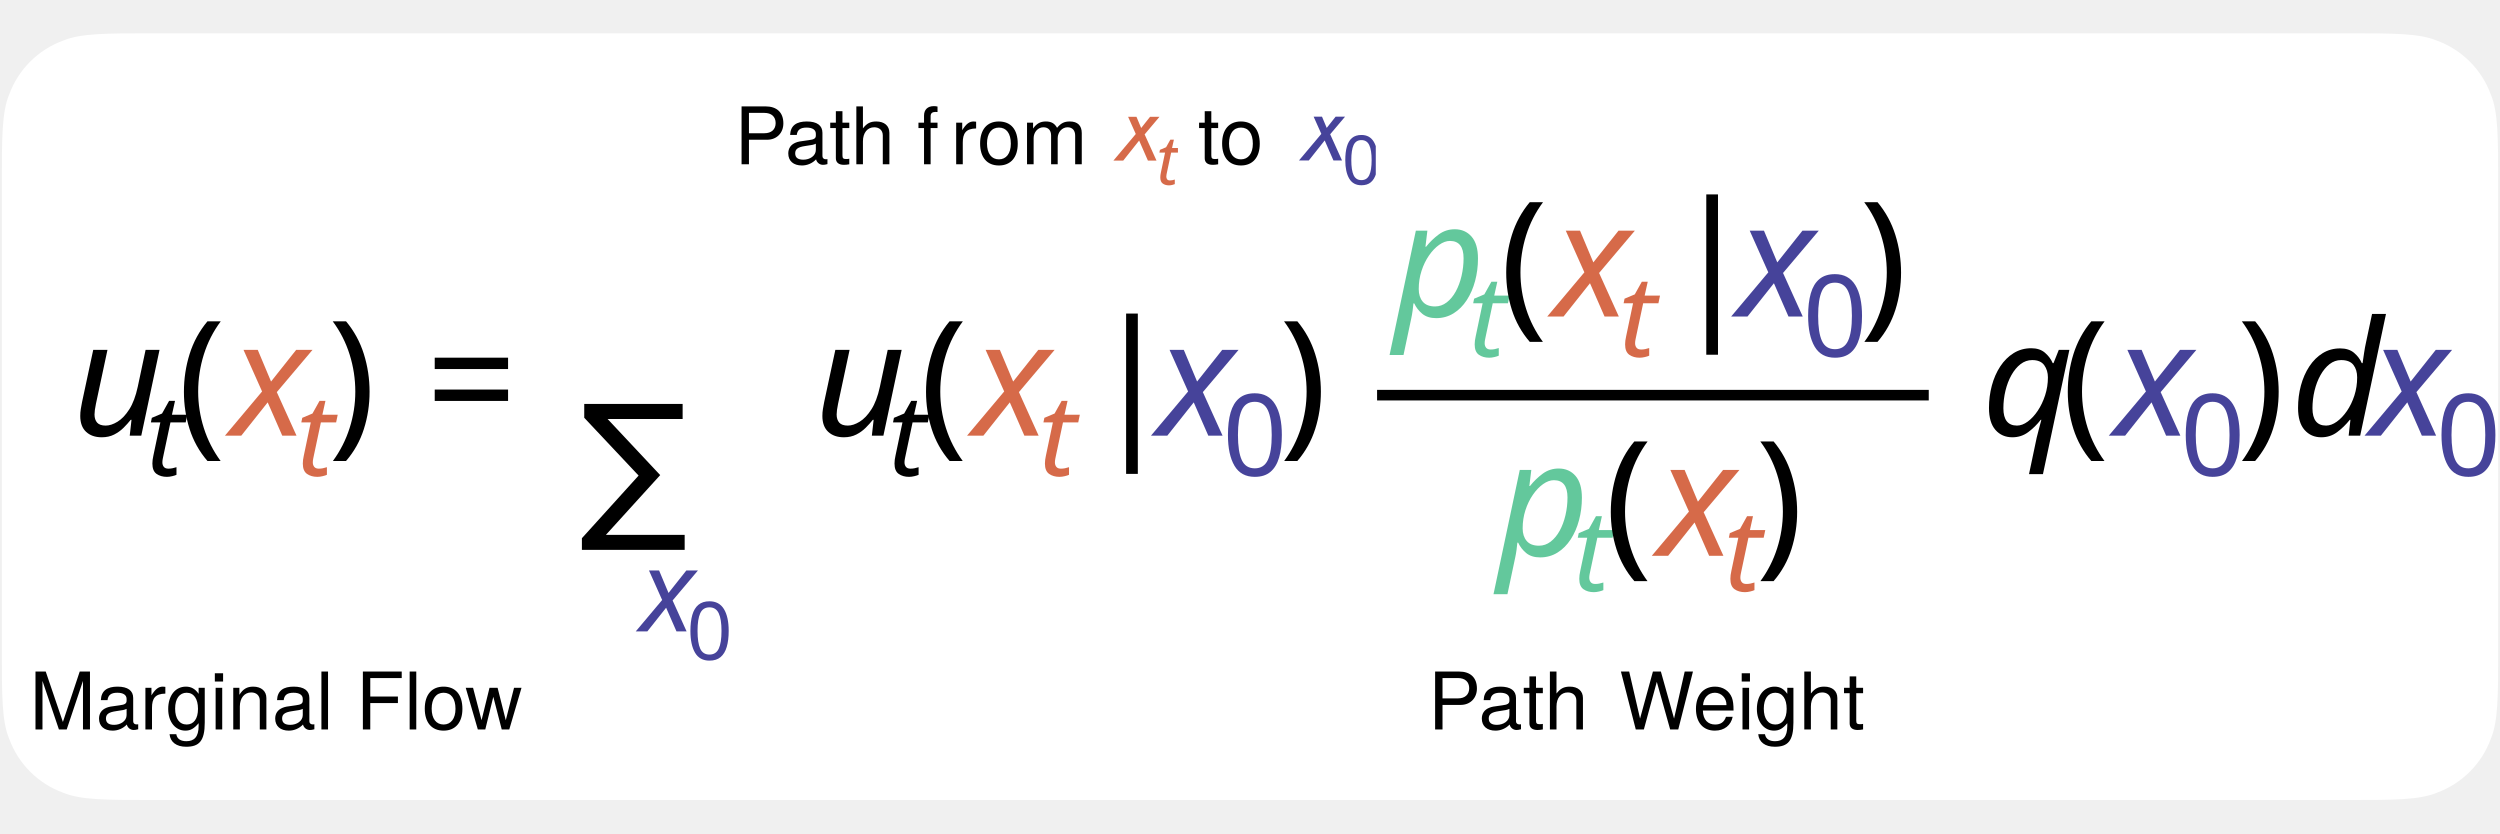
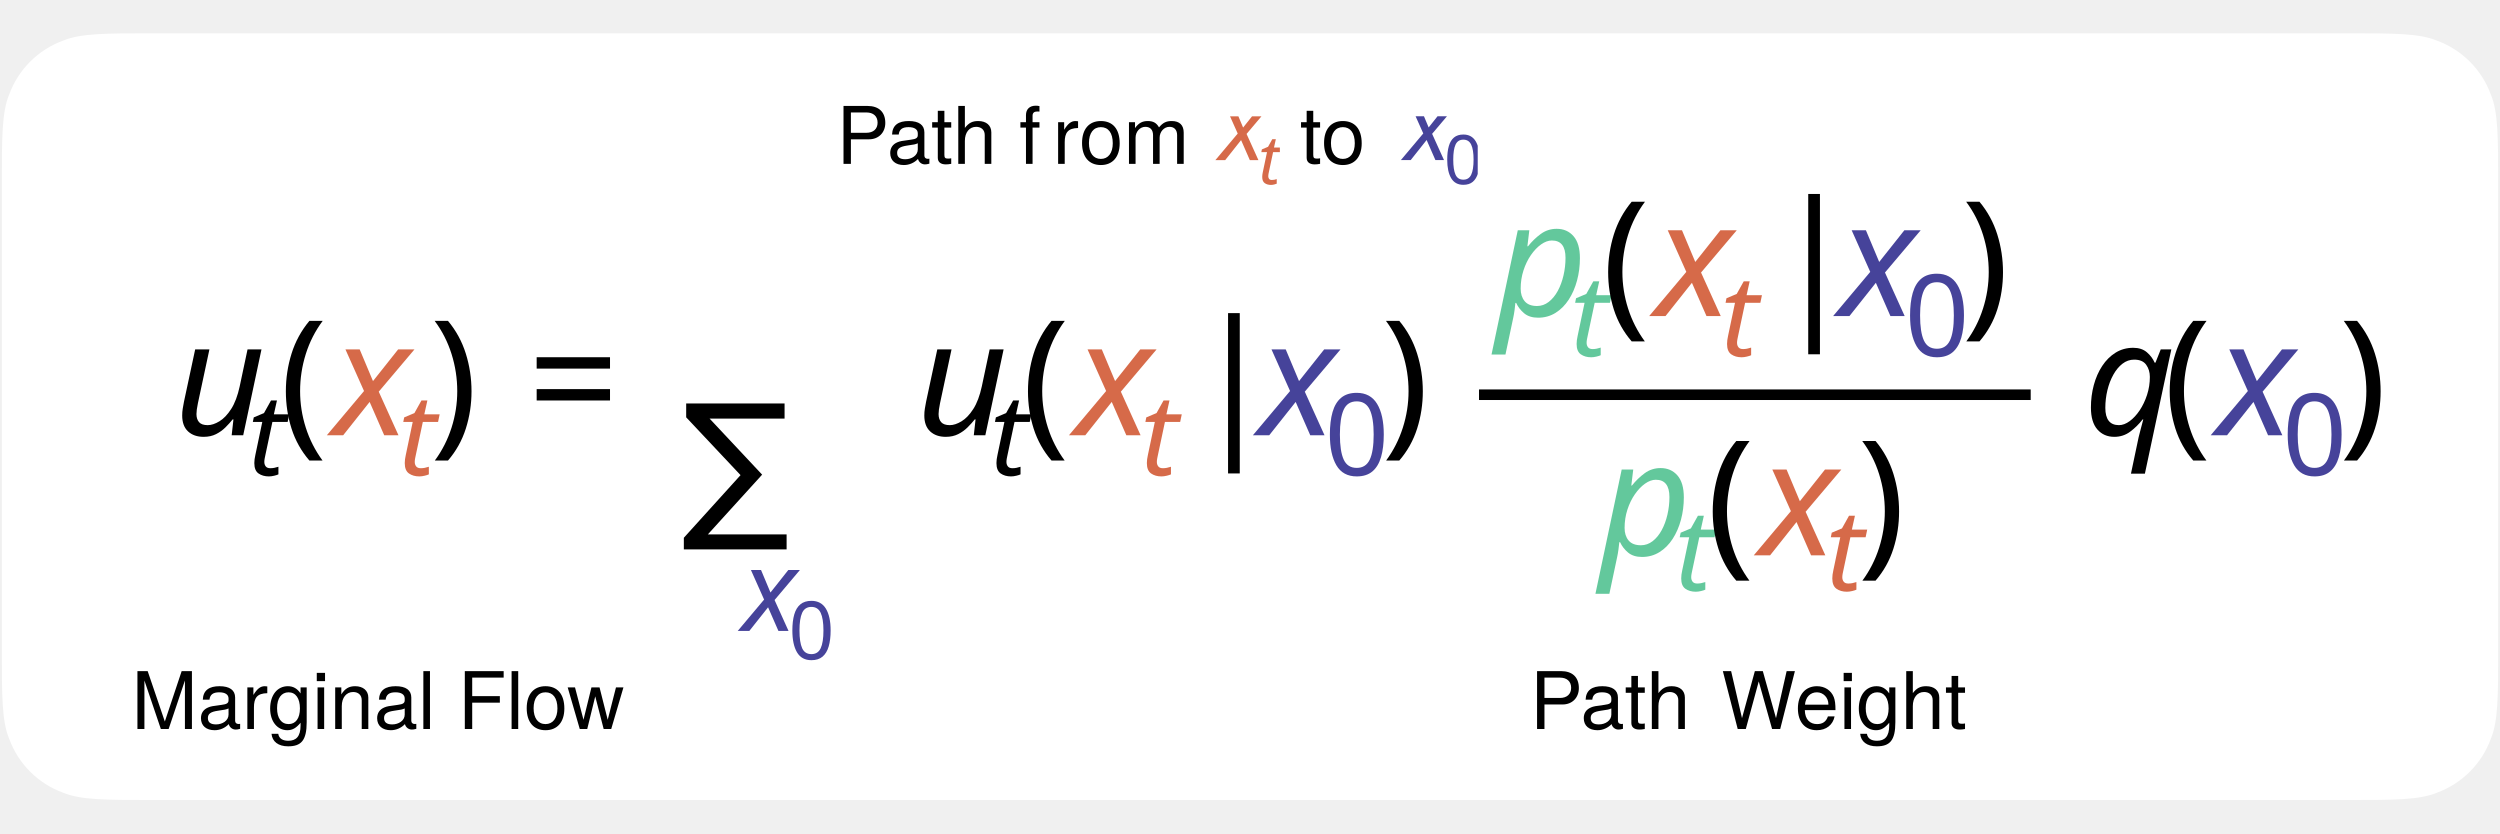
<svg xmlns="http://www.w3.org/2000/svg" id="a" data-name="Layer_1" viewBox="0 0 1920 640">
  <defs>
    <style>
      .g {
        fill: none;
      }

      .h, .i, .j, .k, .l, .m, .n {
        font-size: 123px;
      }

      .h, .o, .j, .p, .q, .l, .r, .s, .t, .u, .n {
        font-family: STIXGeneral-Italic, STIXGeneral;
        font-style: italic;
      }

      .h, .r {
        fill: #63c89c;
      }

      .v {
        letter-spacing: 0em;
      }

      .i {
        font-family: STIXVariants-Regular, STIXVariants;
      }

      .o, .p {
        font-size: 74px;
      }

      .o, .q, .l, .s {
        fill: #d66a49;
      }

      .w, .x, .y, .p, .t, .n {
        fill: #46439a;
      }

      .w, .x, .y, .m {
        font-family: STIXGeneral-Regular, STIXGeneral;
      }

      .w, .q, .r, .t, .u {
        font-size: 87.33px;
      }

      .x, .s {
        font-size: 52.54px;
      }

      .y {
        font-size: 62px;
      }

      .z {
        font-family: HelveticaNeue-Medium, 'Helvetica Neue';
        font-size: 61px;
        font-weight: 500;
      }

      .k {
        font-family: STIXSizeOneSym-Regular, STIXSizeOneSym;
      }

      .aa {
        fill: #fff;
      }

      .ab {
        clip-path: url(#e);
      }

      .ac {
        clip-path: url(#d);
      }

      .ad {
        clip-path: url(#f);
      }

      .ae {
        clip-path: url(#c);
      }

      .af {
        clip-path: url(#b);
      }

      .ag {
        letter-spacing: -.02em;
      }
    </style>
    <clipPath id="b">
      <rect class="g" width="1920" height="640" />
    </clipPath>
    <clipPath id="c">
-       <rect class="g" x="545.61" y="49" width="453.73" height="110.36" />
+       <rect class="g" x="623.9" y="48.66" width="453.73" height="110.36" />
    </clipPath>
    <clipPath id="d">
-       <rect class="g" x="854.85" y="89.7" width="49.81" height="53.71" />
+       <rect class="g" x="933.14" y="89.36" width="49.81" height="53.71" />
    </clipPath>
    <clipPath id="e">
-       <rect class="g" x="997.34" y="89.62" width="59.26" height="53.87" />
+       <rect class="g" x="1075.63" y="89.28" width="59.26" height="53.87" />
    </clipPath>
    <clipPath id="f">
      <rect class="g" width="1920" height="640" />
    </clipPath>
  </defs>
  <g class="af">
    <path class="aa" d="M115.48,25.58h1689.05c33.47,0,53.55,0,66.94,5.59,19.3,7.02,34.5,22.23,41.53,41.53,5.59,13.39,5.59,33.47,5.59,66.94v360.71c0,33.47,0,53.55-5.59,66.94-7.03,19.3-22.23,34.5-41.53,41.53-13.39,5.59-33.47,5.59-66.94,5.59H115.48c-33.47,0-53.55,0-66.94-5.59-19.3-7.02-34.5-22.23-41.53-41.53-5.59-13.39-5.59-33.47-5.59-66.94V139.64c0-33.47,0-53.55,5.59-66.94,7.02-19.3,22.23-34.5,41.53-41.53,13.39-5.59,33.47-5.59,66.94-5.59Z" />
-     <text class="j" transform="translate(54.87 334.6)">
+     <text class="j" transform="translate(133.16 334.26)">
      <tspan x="0" y="0">u</tspan>
    </text>
-     <text class="u" transform="translate(112.05 365.35)">
-       <tspan x="0" y="0">t</tspan>
-     </text>
-     <text class="m" transform="translate(136.33 334.6)">
-       <tspan x="0" y="0">(</tspan>
-     </text>
-     <text class="l" transform="translate(177.29 334.6)">
-       <tspan x="0" y="0">x</tspan>
-     </text>
-     <text class="q" transform="translate(227.58 365.35)">
-       <tspan x="0" y="0">t</tspan>
-     </text>
-     <text class="m" transform="translate(251.85 334.6)">
-       <tspan x="0" y="0">)</tspan>
-     </text>
-     <text class="m" transform="translate(326.98 334.6)">
+     <text class="u" transform="translate(190.34 365.01)">
+       <tspan x="0" y="0">t</tspan>
+     </text>
+     <text class="m" transform="translate(214.62 334.26)">
+       <tspan x="0" y="0">(</tspan>
+     </text>
+     <text class="l" transform="translate(255.58 334.26)">
+       <tspan x="0" y="0">x</tspan>
+     </text>
+     <text class="q" transform="translate(305.87 365.01)">
+       <tspan x="0" y="0">t</tspan>
+     </text>
+     <text class="m" transform="translate(330.14 334.26)">
+       <tspan x="0" y="0">)</tspan>
+     </text>
+     <text class="m" transform="translate(405.27 334.26)">
      <tspan x="0" y="0">=</tspan>
    </text>
-     <text class="k" transform="translate(445.4 398.69)">
+     <text class="k" transform="translate(523.69 398.35)">
      <tspan x="0" y="0">∑</tspan>
    </text>
-     <text class="t" transform="translate(491.5 484.91)">
-       <tspan x="0" y="0">x</tspan>
-     </text>
-     <text class="y" transform="translate(527.21 506.74)">
-       <tspan x="0" y="0">0</tspan>
-     </text>
-     <text class="j" transform="translate(624.82 334.6)">
+     <text class="t" transform="translate(569.8 484.57)">
+       <tspan x="0" y="0">x</tspan>
+     </text>
+     <text class="y" transform="translate(605.5 506.4)">
+       <tspan x="0" y="0">0</tspan>
+     </text>
+     <text class="j" transform="translate(703.11 334.26)">
      <tspan x="0" y="0">u</tspan>
    </text>
-     <text class="u" transform="translate(682 365.35)">
-       <tspan x="0" y="0">t</tspan>
-     </text>
-     <text class="m" transform="translate(706.27 334.6)">
-       <tspan x="0" y="0">(</tspan>
-     </text>
-     <text class="l" transform="translate(747.23 334.6)">
-       <tspan x="0" y="0">x</tspan>
-     </text>
-     <text class="q" transform="translate(797.52 365.35)">
-       <tspan x="0" y="0">t</tspan>
-     </text>
-     <text class="i" transform="translate(835.47 334.3)">
+     <text class="u" transform="translate(760.29 365.01)">
+       <tspan x="0" y="0">t</tspan>
+     </text>
+     <text class="m" transform="translate(784.56 334.26)">
+       <tspan x="0" y="0">(</tspan>
+     </text>
+     <text class="l" transform="translate(825.52 334.26)">
+       <tspan x="0" y="0">x</tspan>
+     </text>
+     <text class="q" transform="translate(875.81 365.01)">
+       <tspan x="0" y="0">t</tspan>
+     </text>
+     <text class="i" transform="translate(913.76 333.96)">
      <tspan x="0" y="0">|</tspan>
    </text>
-     <text class="n" transform="translate(888.49 334.6)">
-       <tspan x="0" y="0">x</tspan>
-     </text>
-     <text class="w" transform="translate(938.78 365.35)">
-       <tspan x="0" y="0">0</tspan>
-     </text>
-     <text class="m" transform="translate(982.45 334.6)">
-       <tspan x="0" y="0">)</tspan>
-     </text>
-     <text class="h" transform="translate(1069.9 243.1)">
+     <text class="n" transform="translate(966.78 334.26)">
+       <tspan x="0" y="0">x</tspan>
+     </text>
+     <text class="w" transform="translate(1017.07 365.01)">
+       <tspan x="0" y="0">0</tspan>
+     </text>
+     <text class="m" transform="translate(1060.74 334.26)">
+       <tspan x="0" y="0">)</tspan>
+     </text>
+     <text class="h" transform="translate(1148.19 242.76)">
      <tspan x="0" y="0">p</tspan>
    </text>
-     <text class="r" transform="translate(1127.57 273.85)">
-       <tspan x="0" y="0">t</tspan>
-     </text>
-     <text class="m" transform="translate(1151.85 243.1)">
-       <tspan x="0" y="0">(</tspan>
-     </text>
-     <text class="l" transform="translate(1192.81 243.1)">
-       <tspan x="0" y="0">x</tspan>
-     </text>
-     <text class="q" transform="translate(1243.1 273.85)">
-       <tspan x="0" y="0">t</tspan>
-     </text>
-     <text class="i" transform="translate(1281.04 242.79)">
+     <text class="r" transform="translate(1205.86 273.51)">
+       <tspan x="0" y="0">t</tspan>
+     </text>
+     <text class="m" transform="translate(1230.14 242.76)">
+       <tspan x="0" y="0">(</tspan>
+     </text>
+     <text class="l" transform="translate(1271.1 242.76)">
+       <tspan x="0" y="0">x</tspan>
+     </text>
+     <text class="q" transform="translate(1321.39 273.51)">
+       <tspan x="0" y="0">t</tspan>
+     </text>
+     <text class="i" transform="translate(1359.33 242.45)">
      <tspan x="0" y="0">|</tspan>
    </text>
-     <text class="n" transform="translate(1334.07 243.1)">
-       <tspan x="0" y="0">x</tspan>
-     </text>
-     <text class="w" transform="translate(1384.36 273.85)">
-       <tspan x="0" y="0">0</tspan>
-     </text>
-     <text class="m" transform="translate(1428.03 243.1)">
-       <tspan x="0" y="0">)</tspan>
-     </text>
-     <rect x="1057.6" y="299.42" width="423.68" height="8.12" />
-     <text class="h" transform="translate(1149.71 426.85)">
+     <text class="n" transform="translate(1412.36 242.76)">
+       <tspan x="0" y="0">x</tspan>
+     </text>
+     <text class="w" transform="translate(1462.65 273.51)">
+       <tspan x="0" y="0">0</tspan>
+     </text>
+     <text class="m" transform="translate(1506.32 242.76)">
+       <tspan x="0" y="0">)</tspan>
+     </text>
+     <rect x="1135.89" y="299.09" width="423.68" height="8.12" />
+     <text class="h" transform="translate(1228 426.51)">
      <tspan x="0" y="0">p</tspan>
    </text>
-     <text class="r" transform="translate(1207.9 453.91)">
-       <tspan x="0" y="0">t</tspan>
-     </text>
-     <text class="m" transform="translate(1232.17 426.85)">
-       <tspan x="0" y="0">(</tspan>
-     </text>
-     <text class="l" transform="translate(1273.13 426.85)">
-       <tspan x="0" y="0">x</tspan>
-     </text>
-     <text class="q" transform="translate(1323.94 453.91)">
-       <tspan x="0" y="0">t</tspan>
-     </text>
-     <text class="m" transform="translate(1348.22 426.85)">
-       <tspan x="0" y="0">)</tspan>
-     </text>
-     <text class="j" transform="translate(1521.63 334.6)">
+     <text class="r" transform="translate(1286.19 453.57)">
+       <tspan x="0" y="0">t</tspan>
+     </text>
+     <text class="m" transform="translate(1310.46 426.51)">
+       <tspan x="0" y="0">(</tspan>
+     </text>
+     <text class="l" transform="translate(1351.42 426.51)">
+       <tspan x="0" y="0">x</tspan>
+     </text>
+     <text class="q" transform="translate(1402.23 453.57)">
+       <tspan x="0" y="0">t</tspan>
+     </text>
+     <text class="m" transform="translate(1426.51 426.51)">
+       <tspan x="0" y="0">)</tspan>
+     </text>
+     <text class="j" transform="translate(1599.92 334.26)">
      <tspan x="0" y="0">q</tspan>
    </text>
-     <text class="m" transform="translate(1583.13 334.6)">
-       <tspan x="0" y="0">(</tspan>
-     </text>
-     <text class="n" transform="translate(1624.09 334.6)">
-       <tspan x="0" y="0">x</tspan>
-     </text>
-     <text class="w" transform="translate(1674.38 365.35)">
-       <tspan x="0" y="0">0</tspan>
-     </text>
-     <text class="m" transform="translate(1718.04 334.6)">
-       <tspan x="0" y="0">)</tspan>
-     </text>
-     <text class="j" transform="translate(1759 334.6)">
-       <tspan x="0" y="0">d</tspan>
-     </text>
-     <text class="n" transform="translate(1820.5 334.6)">
-       <tspan x="0" y="0">x</tspan>
-     </text>
-     <text class="w" transform="translate(1870.79 365.35)">
-       <tspan x="0" y="0">0</tspan>
-     </text>
-     <text class="z" transform="translate(1096.63 560.21)">
+     <text class="m" transform="translate(1661.42 334.26)">
+       <tspan x="0" y="0">(</tspan>
+     </text>
+     <text class="n" transform="translate(1702.38 334.26)">
+       <tspan x="0" y="0">x</tspan>
+     </text>
+     <text class="w" transform="translate(1752.67 365.01)">
+       <tspan x="0" y="0">0</tspan>
+     </text>
+     <text class="m" transform="translate(1796.33 334.26)">
+       <tspan x="0" y="0">)</tspan>
+     </text>
+     <text class="z" transform="translate(1174.92 559.88)">
      <tspan x="0" y="0">Path </tspan>
      <tspan class="ag" x="146.89" y="0">W</tspan>
      <tspan x="203.43" y="0">eight</tspan>
    </text>
  </g>
  <g class="ae">
-     <text class="z" transform="translate(563.98 126.17)">
+     <text class="z" transform="translate(642.27 125.83)">
      <tspan x="0" y="0">Path f</tspan>
      <tspan class="ag" x="166.1" y="0">r</tspan>
      <tspan class="v" x="186.54" y="0" xml:space="preserve">om     to</tspan>
    </text>
  </g>
  <g class="ac">
-     <text class="o" transform="translate(857.84 123.33)">
-       <tspan x="0" y="0">x</tspan>
-     </text>
-     <text class="s" transform="translate(888.1 141.83)">
+     <text class="o" transform="translate(936.13 122.99)">
+       <tspan x="0" y="0">x</tspan>
+     </text>
+     <text class="s" transform="translate(966.39 141.49)">
      <tspan x="0" y="0">t</tspan>
    </text>
  </g>
  <g class="ab">
-     <text class="p" transform="translate(1000.34 123.25)">
-       <tspan x="0" y="0">x</tspan>
-     </text>
-     <text class="x" transform="translate(1030.6 141.75)">
+     <text class="p" transform="translate(1078.63 122.91)">
+       <tspan x="0" y="0">x</tspan>
+     </text>
+     <text class="x" transform="translate(1108.89 141.41)">
      <tspan x="0" y="0">0</tspan>
    </text>
  </g>
  <g class="ad">
-     <text class="z" transform="translate(22.68 560.21)">
+     <text class="z" transform="translate(100.97 559.88)">
      <tspan x="0" y="0">Marginal Flow</tspan>
    </text>
  </g>
</svg>
